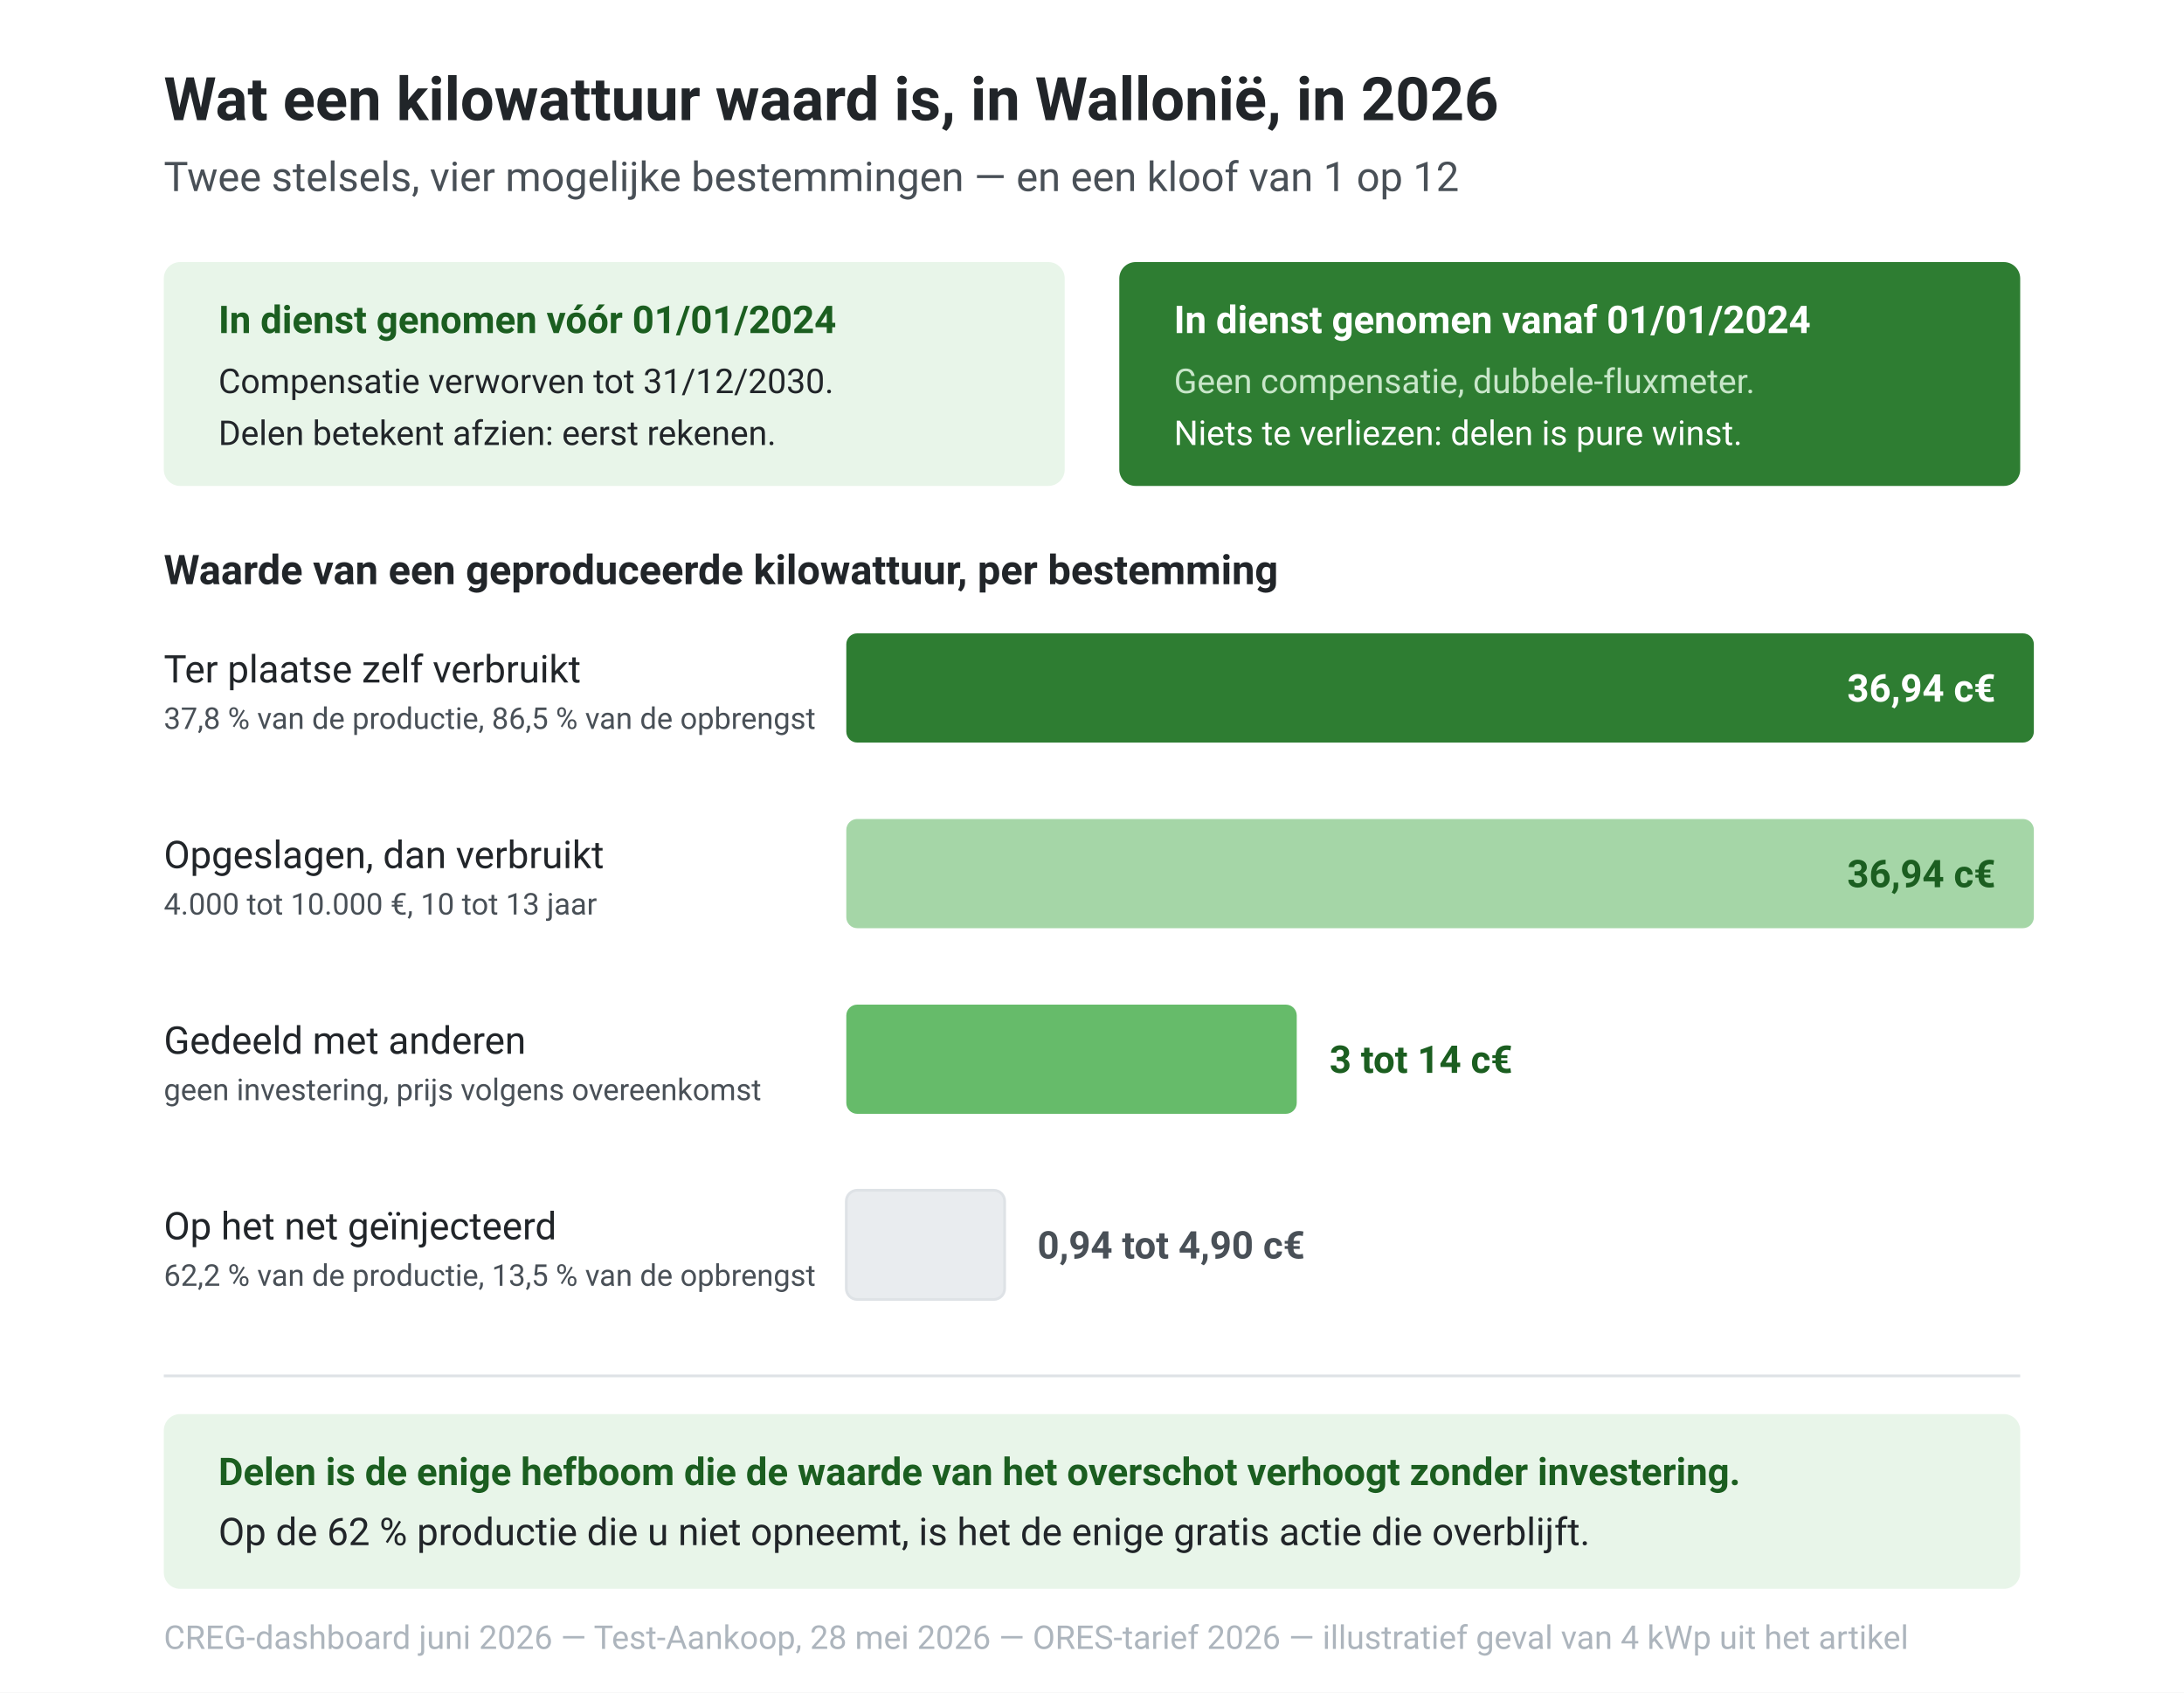
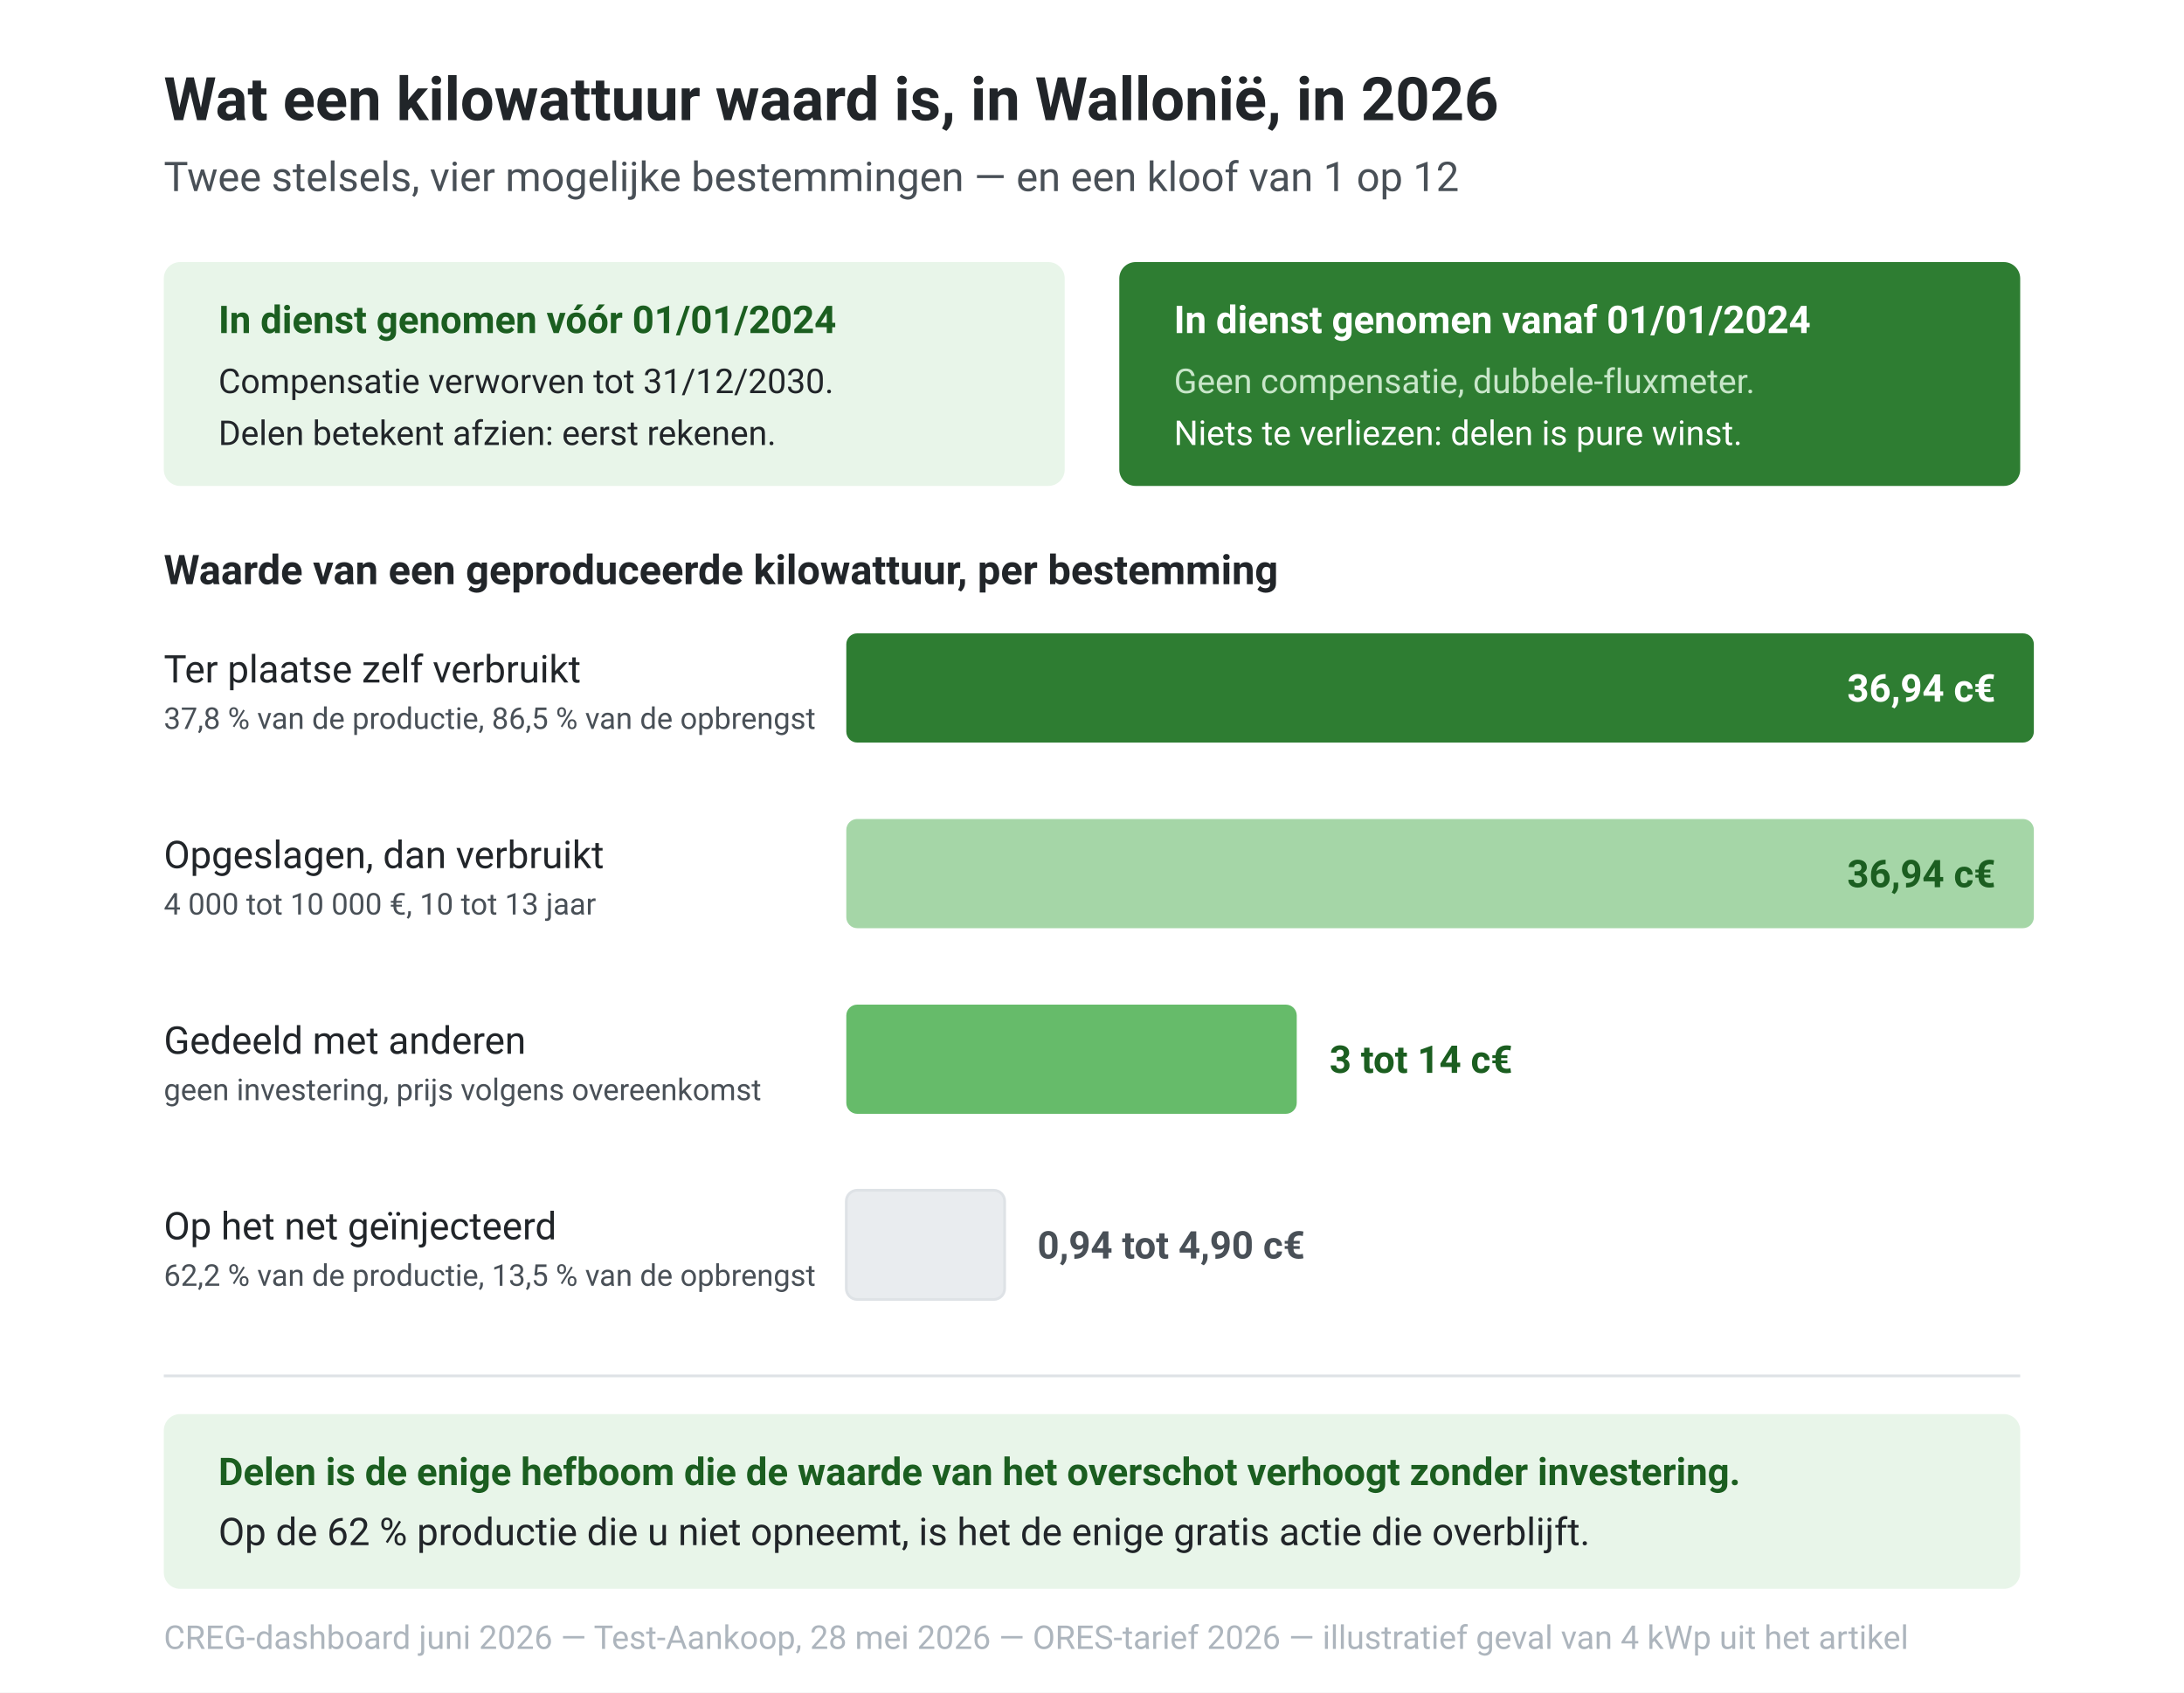
<svg xmlns="http://www.w3.org/2000/svg" viewBox="0 0 800 620" width="800" height="620" role="img" aria-labelledby="t d">
  <rect width="800" height="620" fill="#FFFFFF" />
  <g font-family="system-ui,-apple-system,'Segoe UI',Roboto,Helvetica,Arial,sans-serif">
    <text x="60" y="44" font-size="22" fill="#212529" font-weight="700">Wat een kilowattuur waard is, in Wallonië, in 2026</text>
    <text x="60" y="70" font-size="15" fill="#495057" font-weight="400">Twee stelsels, vier mogelijke bestemmingen — en een kloof van 1 op 12</text>
    <rect x="60" y="96" width="330" height="82" rx="6" fill="#e8f5e9" />
    <text x="80" y="122" font-size="14" fill="#1b5e20" font-weight="700">In dienst genomen vóór 01/01/2024</text>
    <text x="80" y="144" font-size="12.5" fill="#212529" font-weight="400">Compensatie verworven tot 31/12/2030.</text>
    <text x="80" y="163" font-size="12.5" fill="#212529" font-weight="400">Delen betekent afzien: eerst rekenen.</text>
    <rect x="410" y="96" width="330" height="82" rx="6" fill="#2e7d32" />
    <text x="430" y="122" font-size="14" fill="#FFFFFF" font-weight="700">In dienst genomen vanaf 01/01/2024</text>
    <text x="430" y="144" font-size="12.5" fill="#c8e6c9" font-weight="400">Geen compensatie, dubbele-fluxmeter.</text>
    <text x="430" y="163" font-size="12.5" fill="#FFFFFF" font-weight="400">Niets te verliezen: delen is pure winst.</text>
    <text x="60" y="214" font-size="15" fill="#212529" font-weight="700">Waarde van een geproduceerde kilowattuur, per bestemming</text>
    <text x="60" y="250" font-size="14" fill="#212529" font-weight="400">Ter plaatse zelf verbruikt</text>
    <text x="60" y="267" font-size="11" fill="#495057" font-weight="400">37,8 % van de productie, 86,5 % van de opbrengst</text>
    <rect x="310" y="232" width="435" height="40" rx="4" fill="#2e7d32" />
    <text x="731" y="257" font-size="14" fill="#FFFFFF" font-weight="700" text-anchor="end">36,94 c€</text>
    <text x="60" y="318" font-size="14" fill="#212529" font-weight="400">Opgeslagen, dan verbruikt</text>
-     <text x="60" y="335" font-size="11" fill="#495057" font-weight="400">4.000 tot 10.000 €, 10 tot 13 jaar</text>
+     <text x="60" y="335" font-size="11" fill="#495057" font-weight="400">4 000 tot 10 000 €, 10 tot 13 jaar</text>
    <rect x="310" y="300" width="435" height="40" rx="4" fill="#a5d6a7" />
    <text x="731" y="325" font-size="14" fill="#1b5e20" font-weight="700" text-anchor="end">36,94 c€</text>
    <text x="60" y="386" font-size="14" fill="#212529" font-weight="400">Gedeeld met anderen</text>
    <text x="60" y="403" font-size="11" fill="#495057" font-weight="400">geen investering, prijs volgens overeenkomst</text>
    <rect x="310" y="368" width="165" height="40" rx="4" fill="#66bb6a" />
    <text x="487" y="393" font-size="14" fill="#1b5e20" font-weight="700">3 tot 14 c€</text>
    <text x="60" y="454" font-size="14" fill="#212529" font-weight="400">Op het net geïnjecteerd</text>
    <text x="60" y="471" font-size="11" fill="#495057" font-weight="400">62,2 % van de productie, 13,5 % van de opbrengst</text>
    <rect x="310" y="436" width="58" height="40" rx="4" fill="#E9ECEF" stroke="#DEE2E6" />
    <text x="380" y="461" font-size="14" fill="#495057" font-weight="700">0,94 tot 4,90 c€</text>
    <line x1="60" y1="504" x2="740" y2="504" stroke="#DEE2E6" stroke-width="1" />
    <rect x="60" y="518" width="680" height="64" rx="6" fill="#e8f5e9" />
    <text x="80" y="544" font-size="14" fill="#1b5e20" font-weight="600">Delen is de enige hefboom die de waarde van het overschot verhoogt zonder investering.</text>
    <text x="80" y="566" font-size="14" fill="#212529" font-weight="400">Op de 62 % productie die u niet opneemt, is het de enige gratis actie die overblijft.</text>
    <text x="60" y="604" font-size="12" fill="#ADB5BD" font-weight="400">CREG-dashboard juni 2026 — Test-Aankoop, 28 mei 2026 — ORES-tarief 2026 — illustratief geval van 4 kWp uit het artikel</text>
  </g>
</svg>
